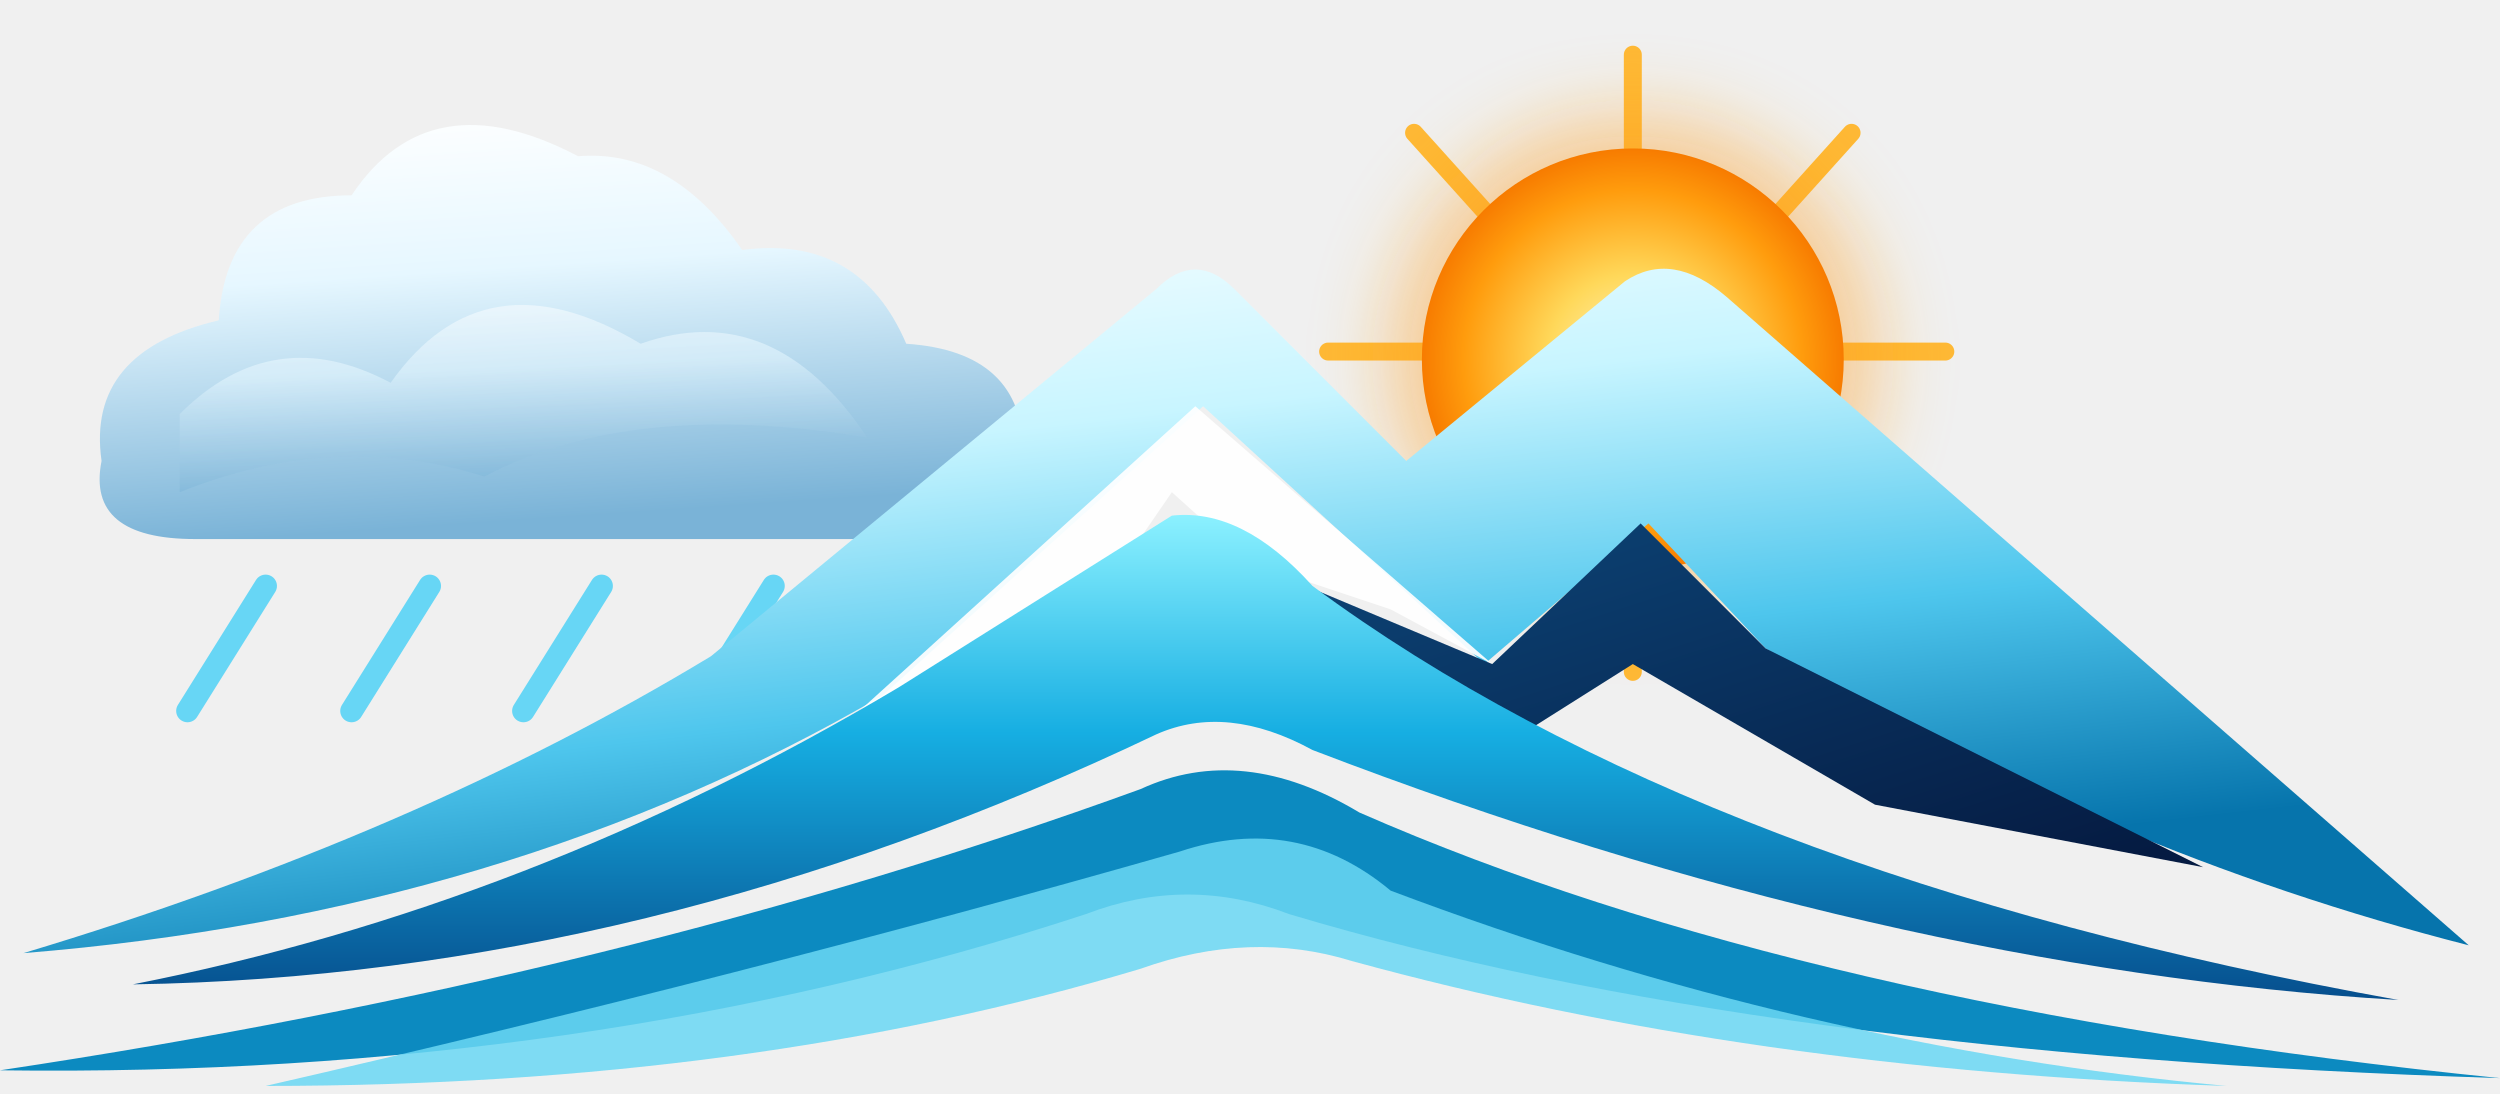
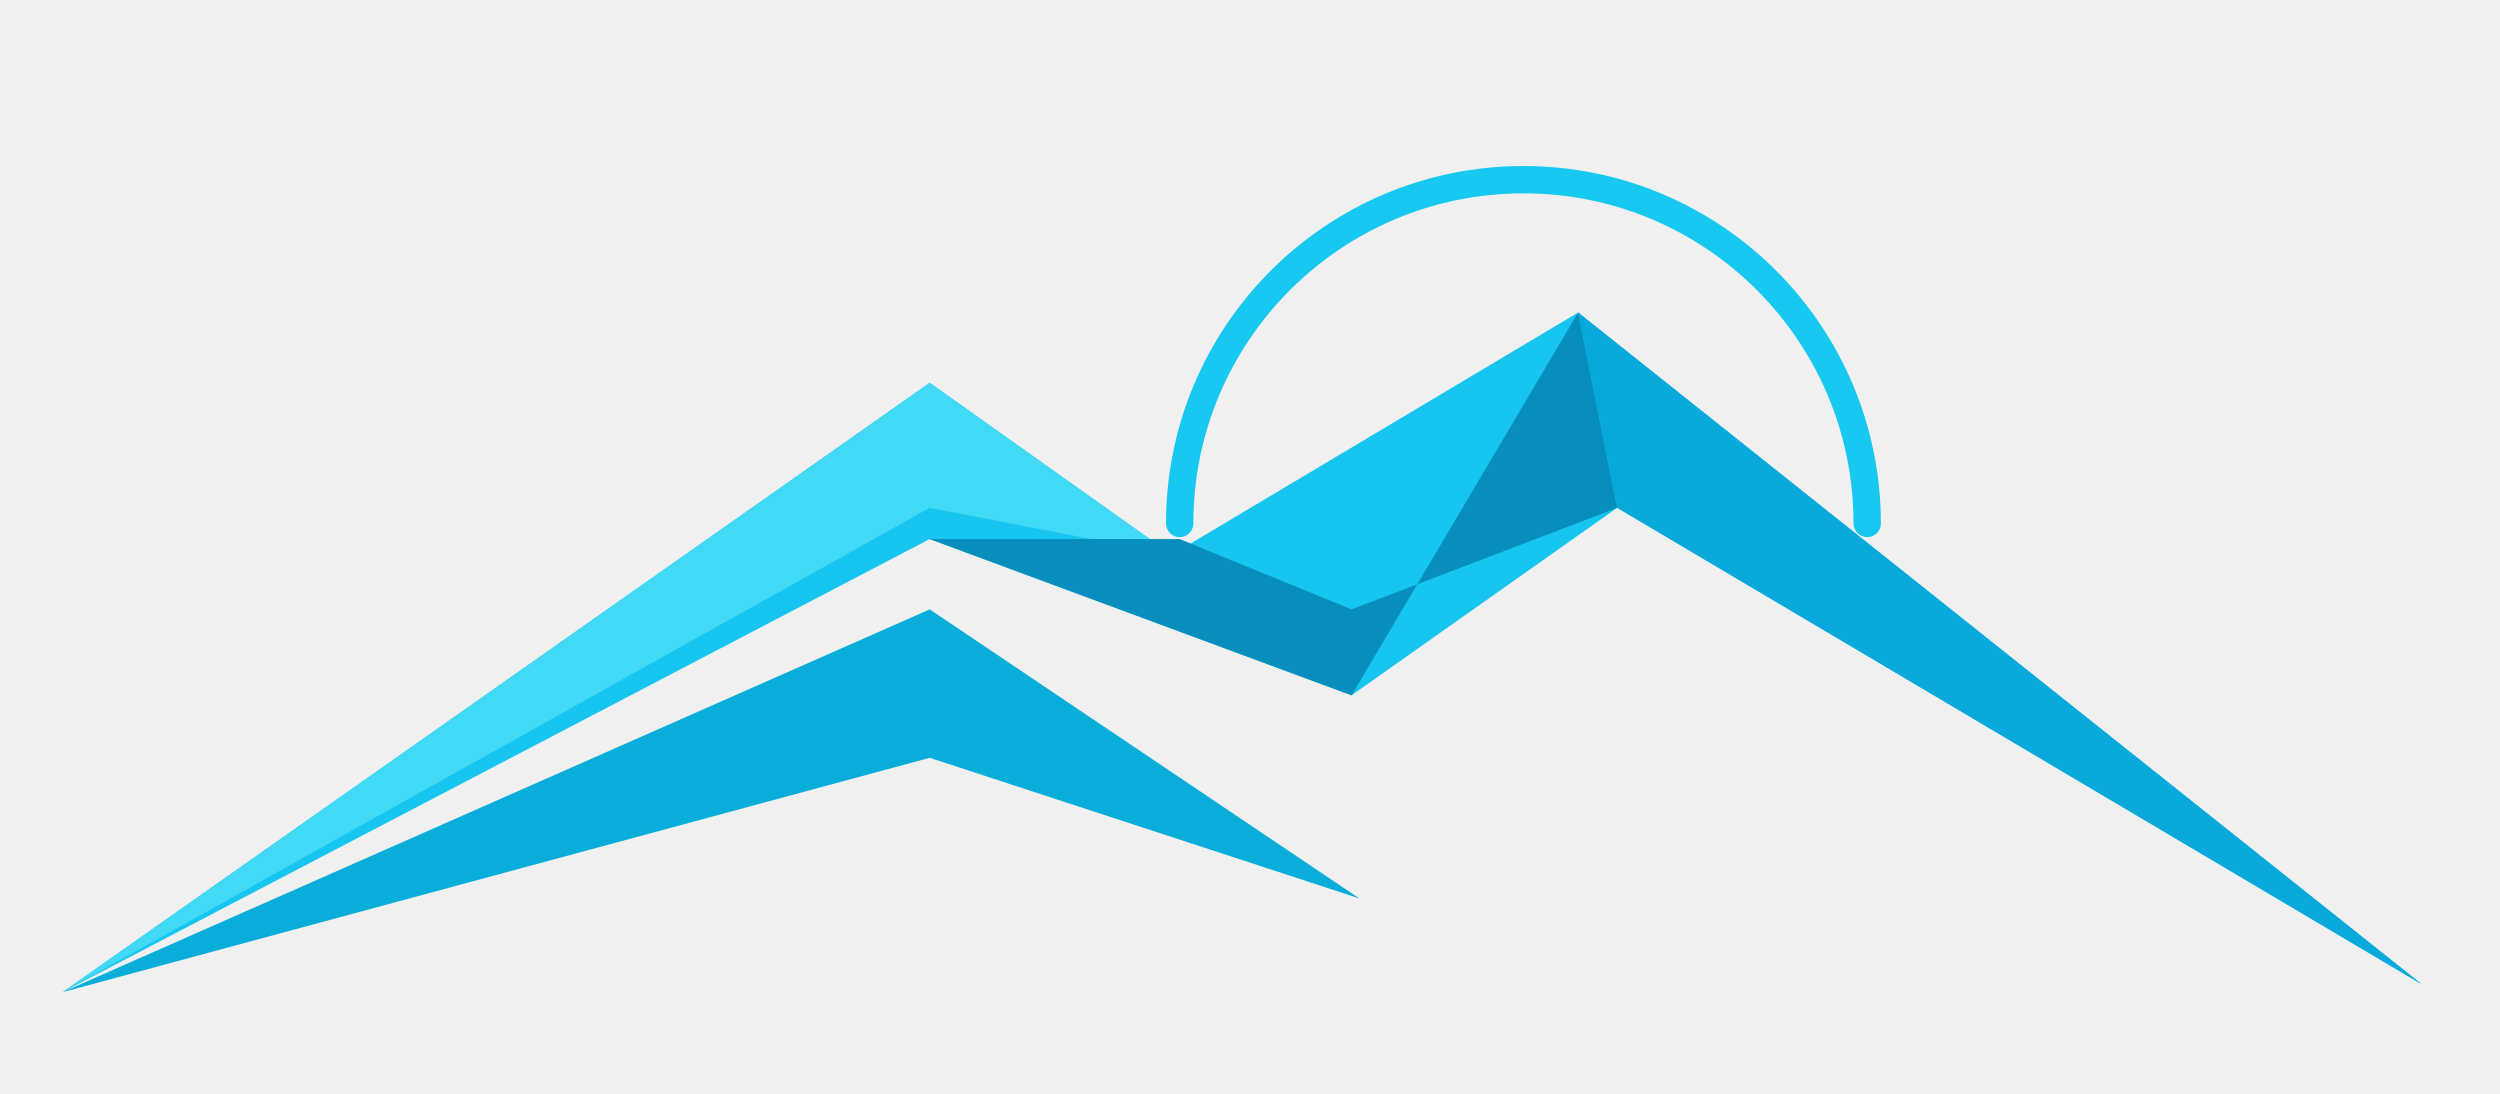
- <svg xmlns="http://www.w3.org/2000/svg" viewBox="0 0 320 140">
-   <defs>
-     <linearGradient id="snow" x1="0" y1="0" x2=".4" y2="1">
-       <stop stop-color="#ffffff" />
-       <stop offset=".34" stop-color="#c8f5ff" />
-       <stop offset=".68" stop-color="#4ec6ed" />
-       <stop offset="1" stop-color="#0674ac" />
-     </linearGradient>
-     <linearGradient id="front" x1="0" y1="0" x2="0" y2="1">
-       <stop stop-color="#8cf1ff" />
-       <stop offset=".45" stop-color="#16aee2" />
-       <stop offset="1" stop-color="#064e8d" />
-     </linearGradient>
-     <linearGradient id="shadow" x1="0" y1="0" x2=".9" y2="1">
-       <stop stop-color="#0d477a" />
-       <stop offset="1" stop-color="#051b42" />
-     </linearGradient>
-     <linearGradient id="cloud" x1="0" y1="0" x2=".15" y2="1">
-       <stop stop-color="#fff" />
-       <stop offset=".4" stop-color="#e6f7ff" />
-       <stop offset="1" stop-color="#7ab3d7" />
-     </linearGradient>
-     <radialGradient id="sun">
-       <stop stop-color="#fff5c0" />
-       <stop offset=".4" stop-color="#ffd85a" />
-       <stop offset=".8" stop-color="#ff9c0d" />
-       <stop offset="1" stop-color="#f77b00" />
-     </radialGradient>
-     <filter id="glow" x="-80%" y="-80%" width="260%" height="260%">
-       <feGaussianBlur stdDeviation="5" />
-     </filter>
-   </defs>
-   <g stroke="#ffb62c" stroke-width="2.3" stroke-linecap="round" opacity=".95">
-     <path d="M209 7v13M209 76v10M170 45h13M236 45h13M181 17l9 10M237 17l-9 10M180 73l10-9M238 73l-9-9" />
-   </g>
-   <circle cx="209" cy="46" r="31" fill="#ff9c15" opacity=".45" filter="url(#glow)" />
-   <circle cx="209" cy="46" r="27" fill="url(#sun)" />
-   <g fill="url(#cloud)">
-     <path d="M13 59Q11 45 28 41Q29 25 45 25Q55 10 74 20Q86 19 95 32Q110 30 116 44Q131 45 131 58Q131 69 116 69H25Q11 69 13 59Z" />
-     <path d="M23 53Q35 41 50 49Q62 32 82 44Q99 38 111 56Q81 51 62 61Q43 55 23 63Z" opacity=".55" />
-   </g>
-   <g fill="none" stroke="#67d6f5" stroke-width="2.9" stroke-linecap="round">
-     <path d="M34 75l-10 16M55 75l-10 16M77 75L67 91M99 75L89 91" />
-   </g>
-   <path d="M3 122Q53 107 91 84L148 37Q153 32 158 37L180 59L208 36Q214 32 221 38L316 121Q269 109 226 83L211 67L190 85L154 52L113 89Q65 117 3 122Z" fill="url(#snow)" />
-   <path d="M110 91L153 52L191 85L178 78L160 72L150 63L139 79L123 87Z" fill="#fff" opacity=".92" />
-   <path d="M160 72L191 85L210 67L226 83L282 111L240 103L209 85L190 97Z" fill="url(#shadow)" />
-   <path d="M17 126Q68 116 115 88L150 66Q159 65 168 75Q218 112 307 128Q241 124 168 96Q157 90 148 94Q83 125 17 126Z" fill="url(#front)" />
-   <path d="M0 137Q80 125 146 101Q159 95 174 104Q231 129 320 138Q225 135 165 117Q152 112 139 117Q75 138 0 137Z" fill="#0c8ac0" />
-   <path d="M34 139Q95 125 151 109Q166 104 178 114Q231 134 285 139Q224 137 173 123Q160 119 146 124Q96 139 34 139Z" fill="#6ad7f3" opacity=".85" />
+ <svg xmlns="http://www.w3.org/2000/svg" viewBox="0 0 320 140" role="img" aria-label="Cyan mountain ridges with a sleek rising sun">
+   <path d="M151 67 A44 44 0 0 1 239 67" fill="none" stroke="#17c8f0" stroke-width="3.5" stroke-linecap="round" />
+   <path d="M8 127 L119 49 L150 71 L202 40 L310 126 L207 65 L173 89 L119 69 Z" fill="#16c5f0" />
+   <path d="M8 127 L119 49 L150 71 L119 65 Z" fill="#42d9f7" />
+   <path d="M119 69 L173 89 L202 40 L207 65 L173 78 L151 69 Z" fill="#078ebd" />
+   <path d="M202 40 L310 126 L207 65 Z" fill="#0aa9dc" />
+   <path d="M8 127 L119 78 L174 115 L119 97 Z" fill="#09add9" />
</svg>
